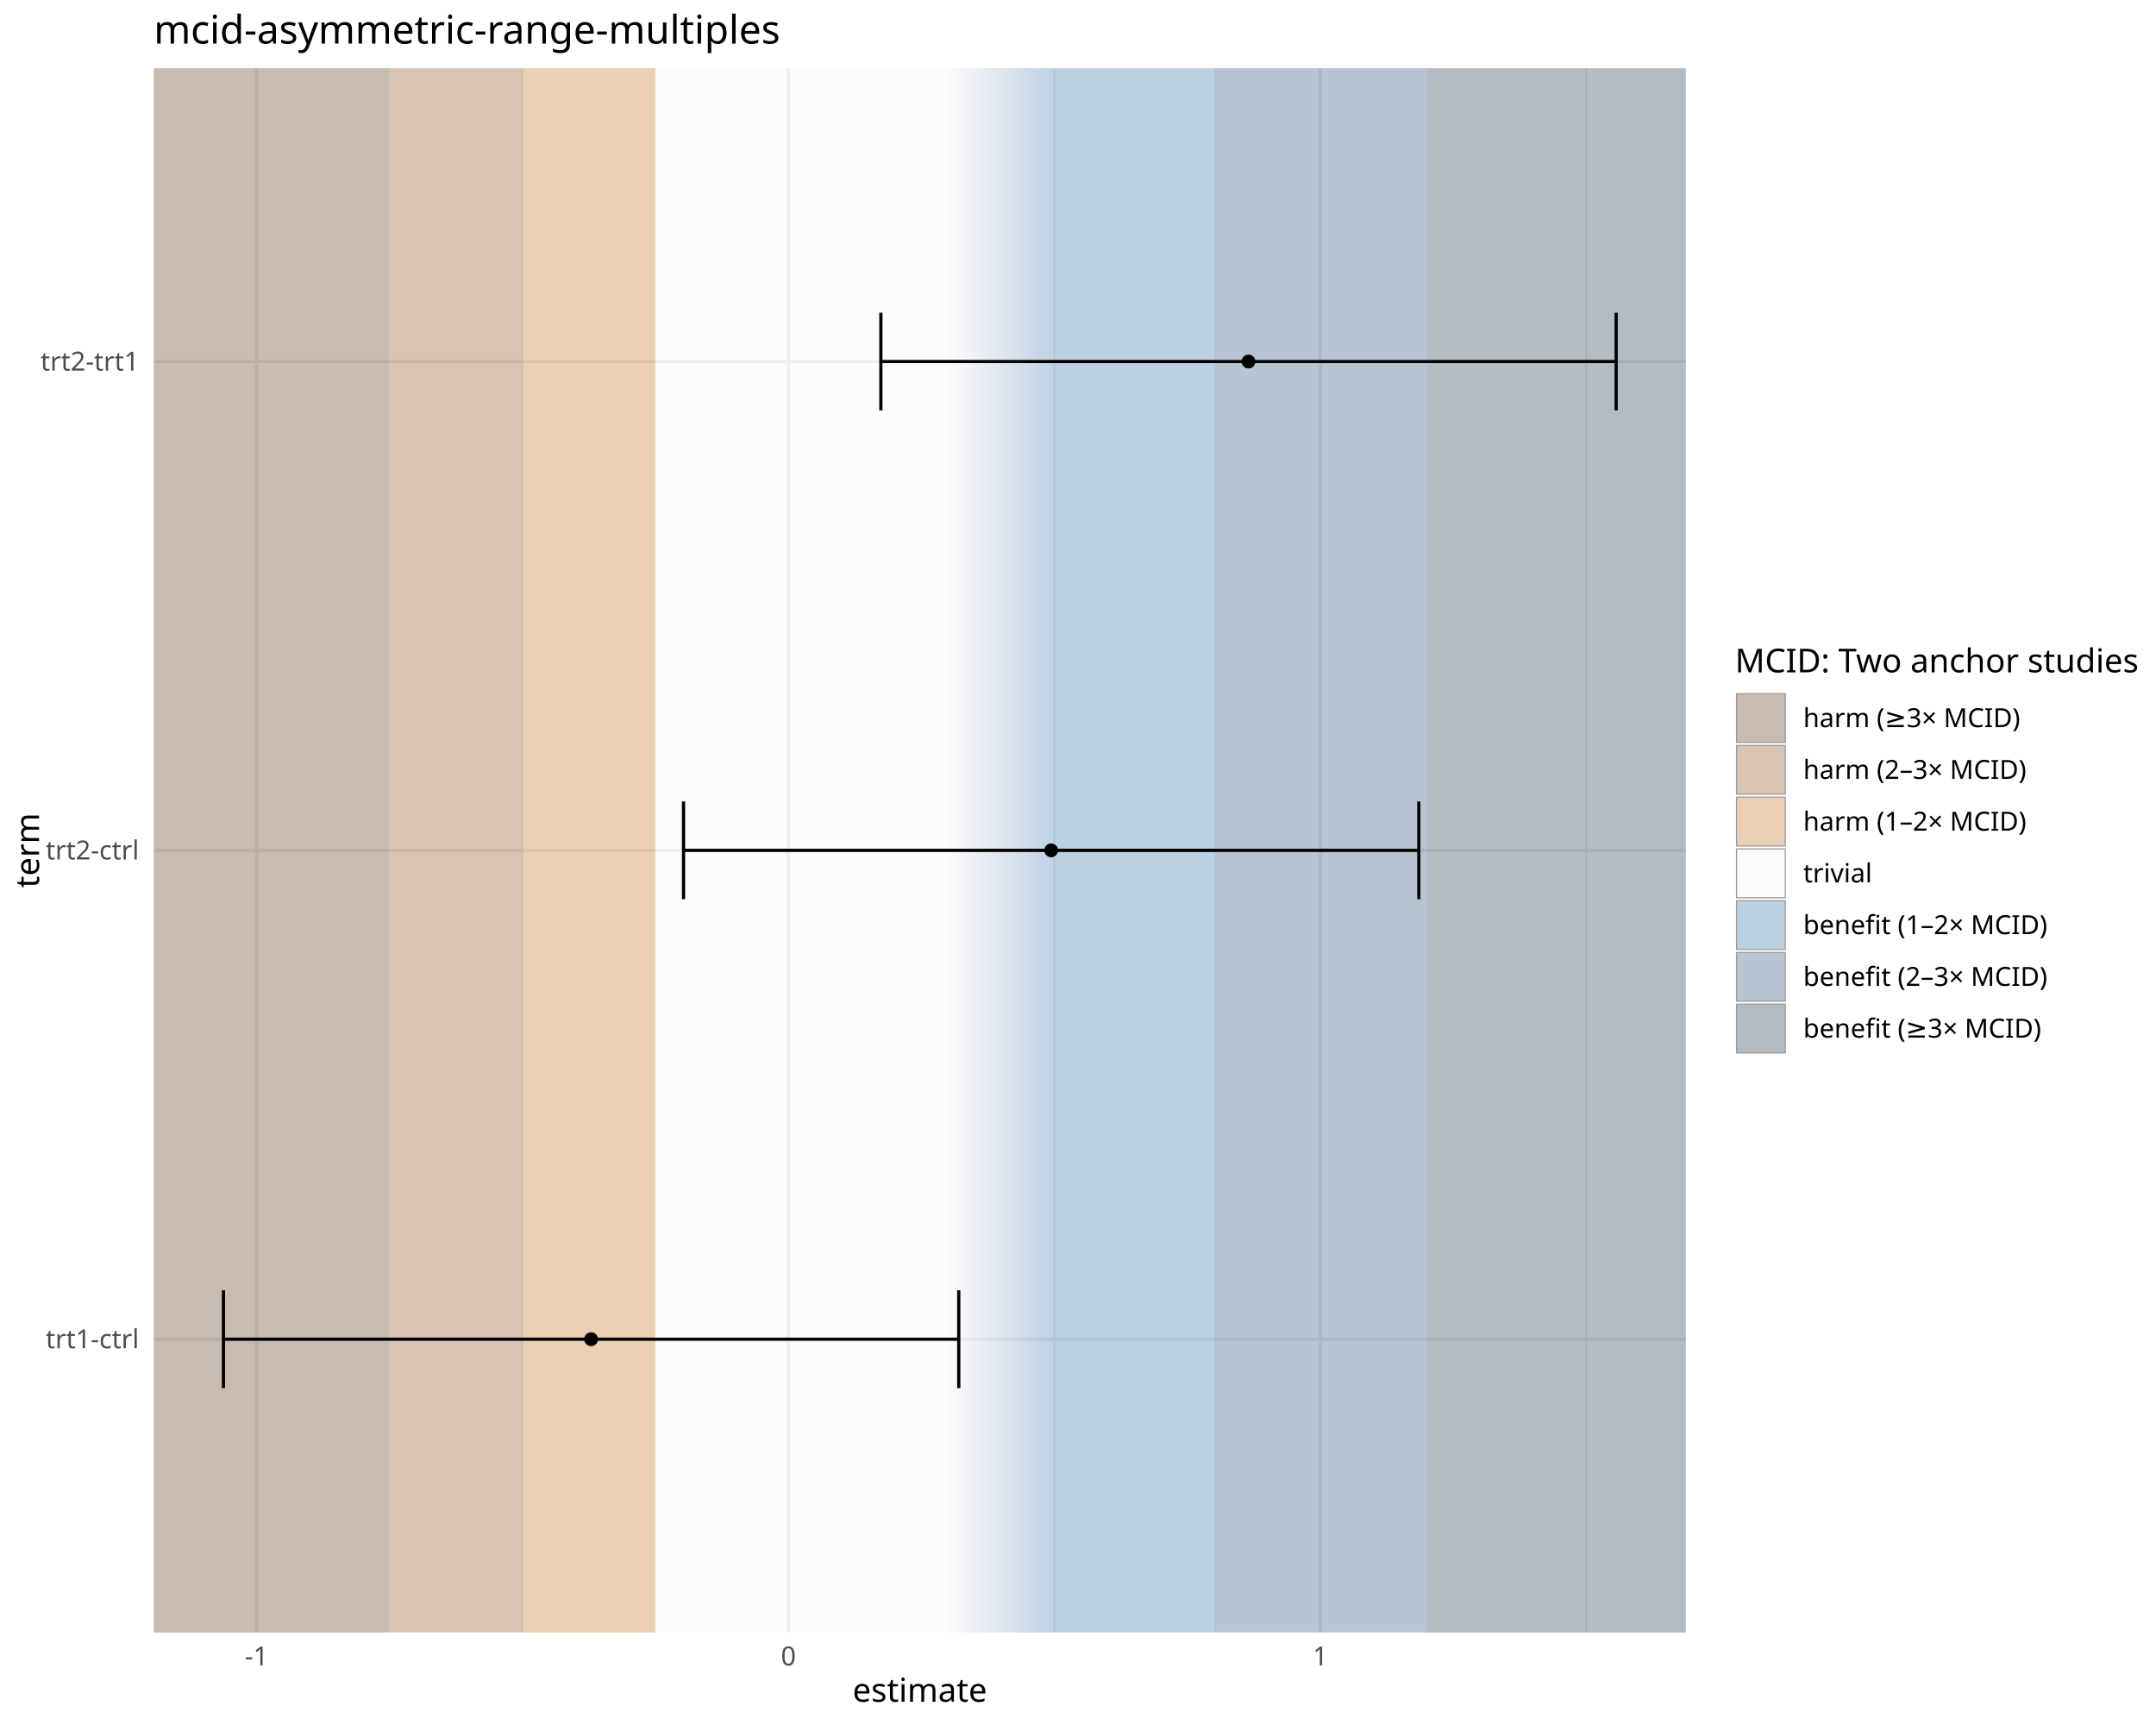
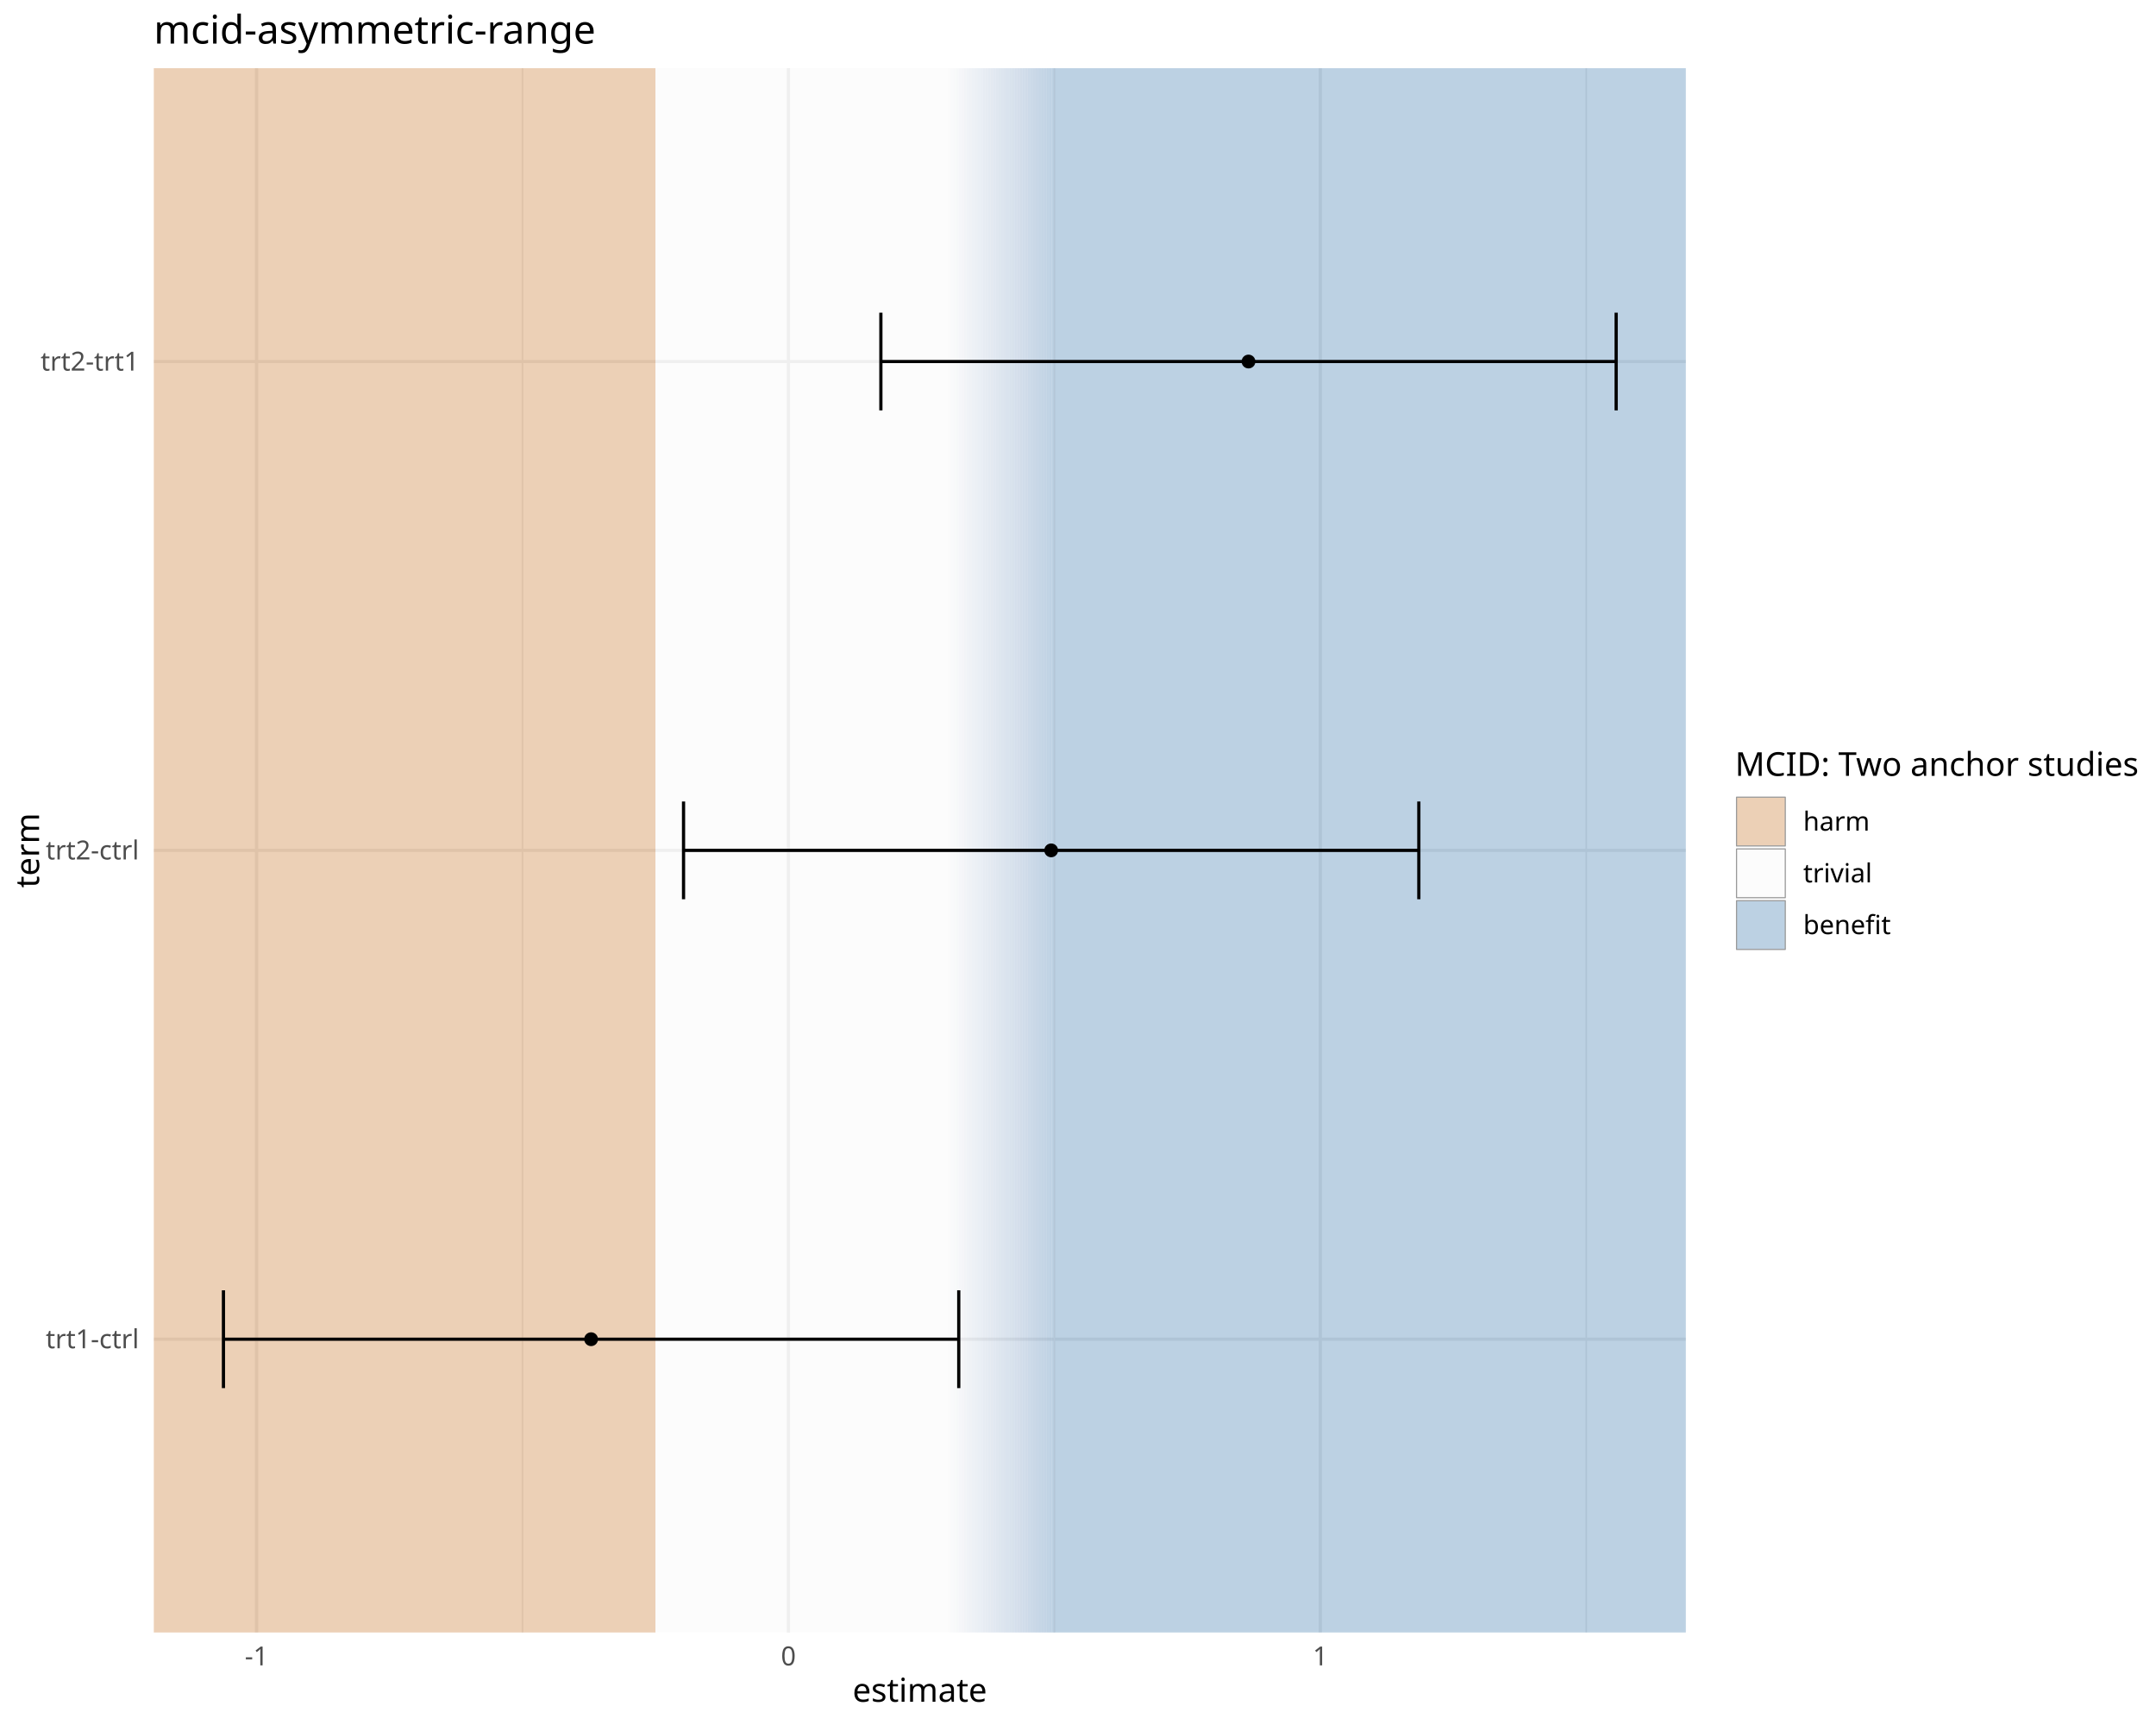
<svg xmlns="http://www.w3.org/2000/svg" class="svglite" data-engine-version="2.0" width="720.00pt" height="576.00pt" viewBox="0 0 720.00 576.00">
  <defs>
    <style type="text/css">
    .svglite line, .svglite polyline, .svglite polygon, .svglite path, .svglite rect, .svglite circle {
      fill: none;
      stroke: #000000;
      stroke-linecap: round;
      stroke-linejoin: round;
      stroke-miterlimit: 10.00;
    }
  </style>
  </defs>
  <rect width="100%" height="100%" style="stroke: none; fill: #FFFFFF;" />
  <defs>
    <clipPath id="cpMC4wMHw3MjAuMDB8MC4wMHw1NzYuMDA=">
      <rect x="0.00" y="0.00" width="720.00" height="576.00" />
    </clipPath>
  </defs>
  <g clip-path="url(#cpMC4wMHw3MjAuMDB8MC4wMHw1NzYuMDA=)">
-     <rect x="0.00" y="0.00" width="720.00" height="576.00" style="stroke-width: 1.07; stroke: none; fill: #FFFFFF;" />
-   </g>
+ </g>
  <defs>
    <clipPath id="cpNTEuMzZ8NTYyLjk4fDIyLjc4fDU0NS4xMQ==">
      <rect x="51.36" y="22.78" width="511.62" height="522.33" />
    </clipPath>
  </defs>
  <g clip-path="url(#cpNTEuMzZ8NTYyLjk4fDIyLjc4fDU0NS4xMQ==)">
    <polyline points="174.48,545.11 174.48,22.78 " style="stroke-width: 0.53; stroke: #EBEBEB; stroke-linecap: butt;" />
    <polyline points="352.11,545.11 352.11,22.78 " style="stroke-width: 0.53; stroke: #EBEBEB; stroke-linecap: butt;" />
    <polyline points="529.74,545.11 529.74,22.78 " style="stroke-width: 0.53; stroke: #EBEBEB; stroke-linecap: butt;" />
    <polyline points="51.36,447.18 562.98,447.18 " style="stroke-width: 1.07; stroke: #EBEBEB; stroke-linecap: butt;" />
    <polyline points="51.36,283.95 562.98,283.95 " style="stroke-width: 1.07; stroke: #EBEBEB; stroke-linecap: butt;" />
    <polyline points="51.36,120.72 562.98,120.72 " style="stroke-width: 1.07; stroke: #EBEBEB; stroke-linecap: butt;" />
    <polyline points="85.67,545.11 85.67,22.78 " style="stroke-width: 1.07; stroke: #EBEBEB; stroke-linecap: butt;" />
    <polyline points="263.30,545.11 263.30,22.78 " style="stroke-width: 1.07; stroke: #EBEBEB; stroke-linecap: butt;" />
    <polyline points="440.92,545.11 440.92,22.78 " style="stroke-width: 1.07; stroke: #EBEBEB; stroke-linecap: butt;" />
-     <rect x="51.36" y="22.78" width="78.71" height="522.33" style="stroke-width: 0.00; stroke: none; stroke-linecap: butt; stroke-linejoin: miter; fill: #613C1D; fill-opacity: 0.35;" />
-     <rect x="130.08" y="22.78" width="44.41" height="522.33" style="stroke-width: 0.00; stroke: none; stroke-linecap: butt; stroke-linejoin: miter; fill: #935A26; fill-opacity: 0.35;" />
-     <rect x="174.48" y="22.78" width="44.41" height="522.33" style="stroke-width: 0.00; stroke: none; stroke-linecap: butt; stroke-linejoin: miter; fill: #C9792F; fill-opacity: 0.35;" />
+     <rect x="51.36" y="22.78" width="167.53" height="522.33" style="stroke-width: 0.00; stroke: none; stroke-linecap: butt; stroke-linejoin: miter; fill: #C9792F; fill-opacity: 0.35;" />
    <rect x="218.89" y="22.78" width="97.69" height="522.33" style="stroke-width: 0.00; stroke: none; stroke-linecap: butt; stroke-linejoin: miter; fill: #F5F5F5; fill-opacity: 0.35;" />
    <rect x="316.59" y="22.78" width="0.89" height="522.33" style="stroke-width: 0.00; stroke: none; stroke-linecap: butt; stroke-linejoin: miter; fill: #F3F3F4; fill-opacity: 0.35;" />
    <rect x="317.47" y="22.78" width="0.89" height="522.33" style="stroke-width: 0.00; stroke: none; stroke-linecap: butt; stroke-linejoin: miter; fill: #EFF0F2; fill-opacity: 0.35;" />
    <rect x="318.36" y="22.78" width="0.89" height="522.33" style="stroke-width: 0.00; stroke: none; stroke-linecap: butt; stroke-linejoin: miter; fill: #EAEDF1; fill-opacity: 0.35;" />
    <rect x="319.25" y="22.78" width="0.89" height="522.33" style="stroke-width: 0.00; stroke: none; stroke-linecap: butt; stroke-linejoin: miter; fill: #E6EAEF; fill-opacity: 0.35;" />
    <rect x="320.14" y="22.78" width="0.89" height="522.33" style="stroke-width: 0.00; stroke: none; stroke-linecap: butt; stroke-linejoin: miter; fill: #E2E6ED; fill-opacity: 0.35;" />
    <rect x="321.03" y="22.78" width="0.89" height="522.33" style="stroke-width: 0.00; stroke: none; stroke-linecap: butt; stroke-linejoin: miter; fill: #DEE3EB; fill-opacity: 0.35;" />
    <rect x="321.91" y="22.78" width="0.89" height="522.33" style="stroke-width: 0.00; stroke: none; stroke-linecap: butt; stroke-linejoin: miter; fill: #D9E0E9; fill-opacity: 0.35;" />
    <rect x="322.80" y="22.78" width="0.89" height="522.33" style="stroke-width: 0.00; stroke: none; stroke-linecap: butt; stroke-linejoin: miter; fill: #D5DDE8; fill-opacity: 0.35;" />
    <rect x="323.69" y="22.78" width="0.89" height="522.33" style="stroke-width: 0.00; stroke: none; stroke-linecap: butt; stroke-linejoin: miter; fill: #D1DAE6; fill-opacity: 0.35;" />
    <rect x="324.58" y="22.78" width="0.89" height="522.33" style="stroke-width: 0.00; stroke: none; stroke-linecap: butt; stroke-linejoin: miter; fill: #CCD7E4; fill-opacity: 0.35;" />
    <rect x="325.47" y="22.78" width="0.89" height="522.33" style="stroke-width: 0.00; stroke: none; stroke-linecap: butt; stroke-linejoin: miter; fill: #C8D3E2; fill-opacity: 0.35;" />
    <rect x="326.35" y="22.78" width="0.89" height="522.33" style="stroke-width: 0.00; stroke: none; stroke-linecap: butt; stroke-linejoin: miter; fill: #C4D0E1; fill-opacity: 0.35;" />
    <rect x="327.24" y="22.78" width="0.89" height="522.33" style="stroke-width: 0.00; stroke: none; stroke-linecap: butt; stroke-linejoin: miter; fill: #C0CDDF; fill-opacity: 0.35;" />
    <rect x="328.13" y="22.78" width="0.89" height="522.33" style="stroke-width: 0.00; stroke: none; stroke-linecap: butt; stroke-linejoin: miter; fill: #BBCADD; fill-opacity: 0.35;" />
    <rect x="329.02" y="22.78" width="0.89" height="522.33" style="stroke-width: 0.00; stroke: none; stroke-linecap: butt; stroke-linejoin: miter; fill: #B7C7DB; fill-opacity: 0.35;" />
    <rect x="329.91" y="22.78" width="0.89" height="522.33" style="stroke-width: 0.00; stroke: none; stroke-linecap: butt; stroke-linejoin: miter; fill: #B3C4D9; fill-opacity: 0.35;" />
    <rect x="330.80" y="22.78" width="0.89" height="522.33" style="stroke-width: 0.00; stroke: none; stroke-linecap: butt; stroke-linejoin: miter; fill: #AFC1D8; fill-opacity: 0.35;" />
    <rect x="331.68" y="22.78" width="0.89" height="522.33" style="stroke-width: 0.00; stroke: none; stroke-linecap: butt; stroke-linejoin: miter; fill: #AABED6; fill-opacity: 0.35;" />
    <rect x="332.57" y="22.78" width="0.89" height="522.33" style="stroke-width: 0.00; stroke: none; stroke-linecap: butt; stroke-linejoin: miter; fill: #A6BAD4; fill-opacity: 0.35;" />
    <rect x="333.46" y="22.78" width="0.89" height="522.33" style="stroke-width: 0.00; stroke: none; stroke-linecap: butt; stroke-linejoin: miter; fill: #A2B7D2; fill-opacity: 0.35;" />
    <rect x="334.35" y="22.78" width="0.89" height="522.33" style="stroke-width: 0.00; stroke: none; stroke-linecap: butt; stroke-linejoin: miter; fill: #9DB4D1; fill-opacity: 0.35;" />
    <rect x="335.24" y="22.78" width="0.89" height="522.33" style="stroke-width: 0.00; stroke: none; stroke-linecap: butt; stroke-linejoin: miter; fill: #99B1CF; fill-opacity: 0.35;" />
    <rect x="336.12" y="22.78" width="0.89" height="522.33" style="stroke-width: 0.00; stroke: none; stroke-linecap: butt; stroke-linejoin: miter; fill: #94AECD; fill-opacity: 0.35;" />
    <rect x="337.01" y="22.78" width="0.89" height="522.33" style="stroke-width: 0.00; stroke: none; stroke-linecap: butt; stroke-linejoin: miter; fill: #90ABCB; fill-opacity: 0.35;" />
    <rect x="337.90" y="22.78" width="0.89" height="522.33" style="stroke-width: 0.00; stroke: none; stroke-linecap: butt; stroke-linejoin: miter; fill: #8CA8C9; fill-opacity: 0.35;" />
    <rect x="338.79" y="22.78" width="0.89" height="522.33" style="stroke-width: 0.00; stroke: none; stroke-linecap: butt; stroke-linejoin: miter; fill: #87A5C8; fill-opacity: 0.35;" />
    <rect x="339.68" y="22.78" width="0.89" height="522.33" style="stroke-width: 0.00; stroke: none; stroke-linecap: butt; stroke-linejoin: miter; fill: #83A2C6; fill-opacity: 0.35;" />
    <rect x="340.56" y="22.78" width="0.89" height="522.33" style="stroke-width: 0.00; stroke: none; stroke-linecap: butt; stroke-linejoin: miter; fill: #7E9FC4; fill-opacity: 0.35;" />
    <rect x="341.45" y="22.78" width="0.89" height="522.33" style="stroke-width: 0.00; stroke: none; stroke-linecap: butt; stroke-linejoin: miter; fill: #7A9CC2; fill-opacity: 0.35;" />
    <rect x="342.34" y="22.78" width="0.89" height="522.33" style="stroke-width: 0.00; stroke: none; stroke-linecap: butt; stroke-linejoin: miter; fill: #7599C1; fill-opacity: 0.35;" />
    <rect x="343.23" y="22.78" width="0.89" height="522.33" style="stroke-width: 0.00; stroke: none; stroke-linecap: butt; stroke-linejoin: miter; fill: #7096BF; fill-opacity: 0.35;" />
    <rect x="344.12" y="22.78" width="0.89" height="522.33" style="stroke-width: 0.00; stroke: none; stroke-linecap: butt; stroke-linejoin: miter; fill: #6C93BD; fill-opacity: 0.35;" />
    <rect x="345.01" y="22.78" width="0.89" height="522.33" style="stroke-width: 0.00; stroke: none; stroke-linecap: butt; stroke-linejoin: miter; fill: #6791BB; fill-opacity: 0.35;" />
    <rect x="345.89" y="22.78" width="0.89" height="522.33" style="stroke-width: 0.00; stroke: none; stroke-linecap: butt; stroke-linejoin: miter; fill: #628EB9; fill-opacity: 0.35;" />
    <rect x="346.78" y="22.78" width="0.89" height="522.33" style="stroke-width: 0.00; stroke: none; stroke-linecap: butt; stroke-linejoin: miter; fill: #5D8BB8; fill-opacity: 0.35;" />
    <rect x="347.67" y="22.78" width="0.89" height="522.33" style="stroke-width: 0.00; stroke: none; stroke-linecap: butt; stroke-linejoin: miter; fill: #5888B6; fill-opacity: 0.35;" />
    <rect x="348.56" y="22.78" width="0.89" height="522.33" style="stroke-width: 0.00; stroke: none; stroke-linecap: butt; stroke-linejoin: miter; fill: #5385B4; fill-opacity: 0.35;" />
    <rect x="349.45" y="22.78" width="0.89" height="522.33" style="stroke-width: 0.00; stroke: none; stroke-linecap: butt; stroke-linejoin: miter; fill: #4D82B2; fill-opacity: 0.35;" />
    <rect x="350.33" y="22.78" width="0.89" height="522.33" style="stroke-width: 0.00; stroke: none; stroke-linecap: butt; stroke-linejoin: miter; fill: #487FB1; fill-opacity: 0.35;" />
    <rect x="351.22" y="22.78" width="0.89" height="522.33" style="stroke-width: 0.00; stroke: none; stroke-linecap: butt; stroke-linejoin: miter; fill: #427CAF; fill-opacity: 0.35;" />
-     <rect x="352.11" y="22.78" width="53.29" height="522.33" style="stroke-width: 0.00; stroke: none; stroke-linecap: butt; stroke-linejoin: miter; fill: #3F7BAE; fill-opacity: 0.35;" />
-     <rect x="405.40" y="22.78" width="71.05" height="522.33" style="stroke-width: 0.00; stroke: none; stroke-linecap: butt; stroke-linejoin: miter; fill: #335B80; fill-opacity: 0.35;" />
-     <rect x="476.45" y="22.78" width="86.53" height="522.33" style="stroke-width: 0.00; stroke: none; stroke-linecap: butt; stroke-linejoin: miter; fill: #263D54; fill-opacity: 0.35;" />
+     <rect x="352.11" y="22.78" width="210.87" height="522.33" style="stroke-width: 0.00; stroke: none; stroke-linecap: butt; stroke-linejoin: miter; fill: #3F7BAE; fill-opacity: 0.35;" />
    <polyline points="320.18,463.50 320.18,430.85 " style="stroke-width: 1.07; stroke-linecap: butt;" />
    <polyline points="320.18,447.18 74.62,447.18 " style="stroke-width: 1.07; stroke-linecap: butt;" />
    <polyline points="74.62,463.50 74.62,430.85 " style="stroke-width: 1.07; stroke-linecap: butt;" />
    <polyline points="473.82,300.27 473.82,267.63 " style="stroke-width: 1.07; stroke-linecap: butt;" />
    <polyline points="473.82,283.95 228.27,283.95 " style="stroke-width: 1.07; stroke-linecap: butt;" />
    <polyline points="228.27,300.27 228.27,267.63 " style="stroke-width: 1.07; stroke-linecap: butt;" />
    <polyline points="539.72,137.04 539.72,104.40 " style="stroke-width: 1.07; stroke-linecap: butt;" />
    <polyline points="539.72,120.72 294.17,120.72 " style="stroke-width: 1.07; stroke-linecap: butt;" />
    <polyline points="294.17,137.04 294.17,104.40 " style="stroke-width: 1.07; stroke-linecap: butt;" />
    <circle cx="197.40" cy="447.18" r="1.95" style="stroke-width: 0.71; fill: #000000;" />
    <circle cx="351.04" cy="283.95" r="1.95" style="stroke-width: 0.71; fill: #000000;" />
    <circle cx="416.94" cy="120.72" r="1.95" style="stroke-width: 0.71; fill: #000000;" />
  </g>
  <g clip-path="url(#cpMC4wMHw3MjAuMDB8MC4wMHw1NzYuMDA=)">
    <text x="46.43" y="450.20" text-anchor="end" style="font-size: 8.80px; fill: #4D4D4D; font-family: sans;" textLength="27.38px" lengthAdjust="spacingAndGlyphs">trt1-ctrl</text>
    <text x="46.43" y="286.98" text-anchor="end" style="font-size: 8.80px; fill: #4D4D4D; font-family: sans;" textLength="27.38px" lengthAdjust="spacingAndGlyphs">trt2-ctrl</text>
    <text x="46.43" y="123.75" text-anchor="end" style="font-size: 8.80px; fill: #4D4D4D; font-family: sans;" textLength="28.36px" lengthAdjust="spacingAndGlyphs">trt2-trt1</text>
    <text x="85.67" y="556.10" text-anchor="middle" style="font-size: 8.80px; fill: #4D4D4D; font-family: sans;" textLength="7.82px" lengthAdjust="spacingAndGlyphs">-1</text>
    <text x="263.30" y="556.10" text-anchor="middle" style="font-size: 8.80px; fill: #4D4D4D; font-family: sans;" textLength="4.89px" lengthAdjust="spacingAndGlyphs">0</text>
    <text x="440.92" y="556.10" text-anchor="middle" style="font-size: 8.80px; fill: #4D4D4D; font-family: sans;" textLength="4.89px" lengthAdjust="spacingAndGlyphs">1</text>
    <text x="307.17" y="568.24" text-anchor="middle" style="font-size: 11.00px; font-family: sans;" textLength="41.58px" lengthAdjust="spacingAndGlyphs">estimate</text>
    <text transform="translate(13.05,283.95) rotate(-90)" text-anchor="middle" style="font-size: 11.00px; font-family: sans;" textLength="22.00px" lengthAdjust="spacingAndGlyphs">term</text>
-     <text x="579.42" y="224.51" style="font-size: 11.00px; font-family: sans;" textLength="129.62px" lengthAdjust="spacingAndGlyphs">MCID: Two anchor studies</text>
-     <rect x="579.92" y="231.63" width="16.28" height="16.28" style="stroke-width: 0.38; stroke: #999999; fill: #613C1D; fill-opacity: 0.35;" />
-     <rect x="579.92" y="248.91" width="16.28" height="16.28" style="stroke-width: 0.38; stroke: #999999; fill: #935A26; fill-opacity: 0.35;" />
+     <text x="579.42" y="259.07" style="font-size: 11.00px; font-family: sans;" textLength="129.62px" lengthAdjust="spacingAndGlyphs">MCID: Two anchor studies</text>
    <rect x="579.92" y="266.19" width="16.28" height="16.28" style="stroke-width: 0.38; stroke: #999999; fill: #C9792F; fill-opacity: 0.35;" />
    <rect x="579.92" y="283.47" width="16.28" height="16.28" style="stroke-width: 0.38; stroke: #999999; fill: #F5F5F5; fill-opacity: 0.35;" />
    <rect x="579.92" y="300.75" width="16.28" height="16.28" style="stroke-width: 0.38; stroke: #999999; fill: #3F7BAE; fill-opacity: 0.35;" />
-     <rect x="579.92" y="318.03" width="16.28" height="16.28" style="stroke-width: 0.38; stroke: #999999; fill: #335B80; fill-opacity: 0.35;" />
-     <rect x="579.92" y="335.31" width="16.28" height="16.28" style="stroke-width: 0.38; stroke: #999999; fill: #263D54; fill-opacity: 0.35;" />
-     <text x="602.18" y="242.80" style="font-size: 8.80px; font-family: sans;" textLength="68.16px" lengthAdjust="spacingAndGlyphs">harm (≥3× MCID)</text>
-     <text x="602.18" y="260.08" style="font-size: 8.80px; font-family: sans;" textLength="73.12px" lengthAdjust="spacingAndGlyphs">harm (2–3× MCID)</text>
-     <text x="602.18" y="277.36" style="font-size: 8.80px; font-family: sans;" textLength="73.12px" lengthAdjust="spacingAndGlyphs">harm (1–2× MCID)</text>
+     <text x="602.18" y="277.36" style="font-size: 8.80px; font-family: sans;" textLength="20.05px" lengthAdjust="spacingAndGlyphs">harm</text>
    <text x="602.18" y="294.64" style="font-size: 8.80px; font-family: sans;" textLength="20.53px" lengthAdjust="spacingAndGlyphs">trivial</text>
-     <text x="602.18" y="311.92" style="font-size: 8.80px; font-family: sans;" textLength="79.49px" lengthAdjust="spacingAndGlyphs">benefit (1–2× MCID)</text>
-     <text x="602.18" y="329.20" style="font-size: 8.80px; font-family: sans;" textLength="79.49px" lengthAdjust="spacingAndGlyphs">benefit (2–3× MCID)</text>
-     <text x="602.18" y="346.48" style="font-size: 8.80px; font-family: sans;" textLength="74.53px" lengthAdjust="spacingAndGlyphs">benefit (≥3× MCID)</text>
-     <text x="51.36" y="14.56" style="font-size: 13.20px; font-family: sans;" textLength="194.41px" lengthAdjust="spacingAndGlyphs">mcid-asymmetric-range-multiples</text>
+     <text x="602.18" y="311.92" style="font-size: 8.80px; font-family: sans;" textLength="26.42px" lengthAdjust="spacingAndGlyphs">benefit</text>
+     <text x="51.36" y="14.56" style="font-size: 13.20px; font-family: sans;" textLength="137.93px" lengthAdjust="spacingAndGlyphs">mcid-asymmetric-range</text>
  </g>
</svg>
